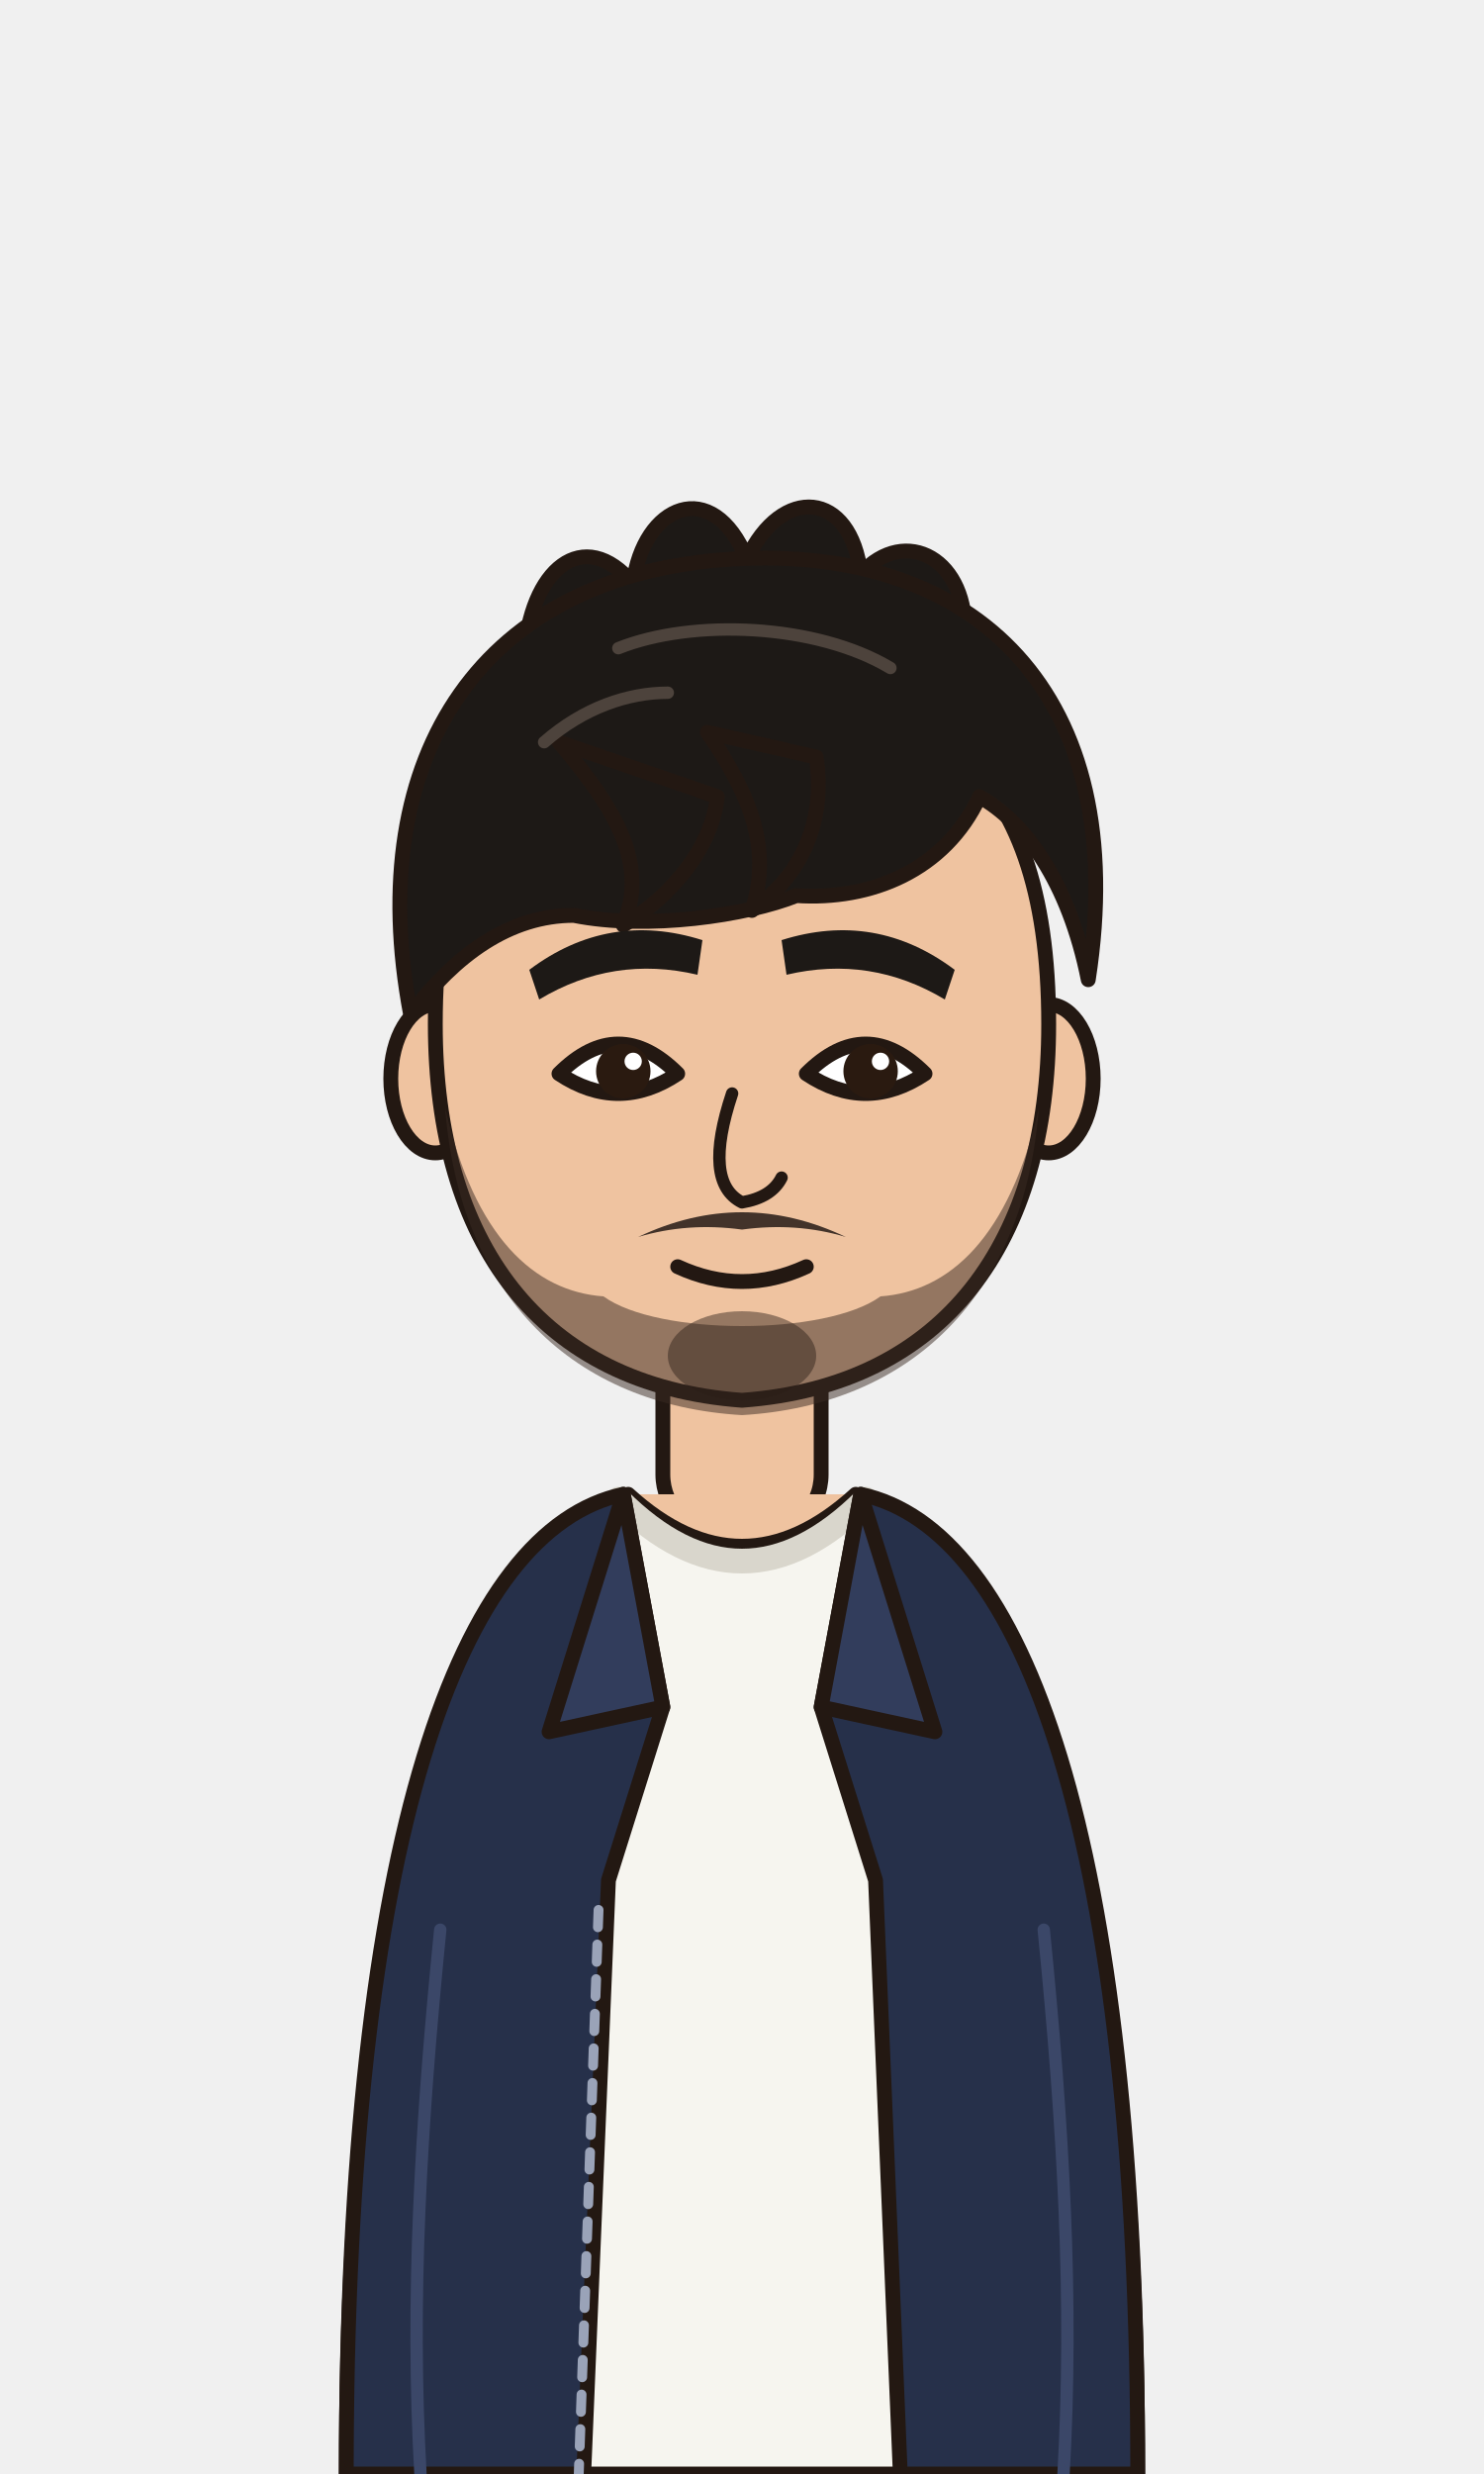
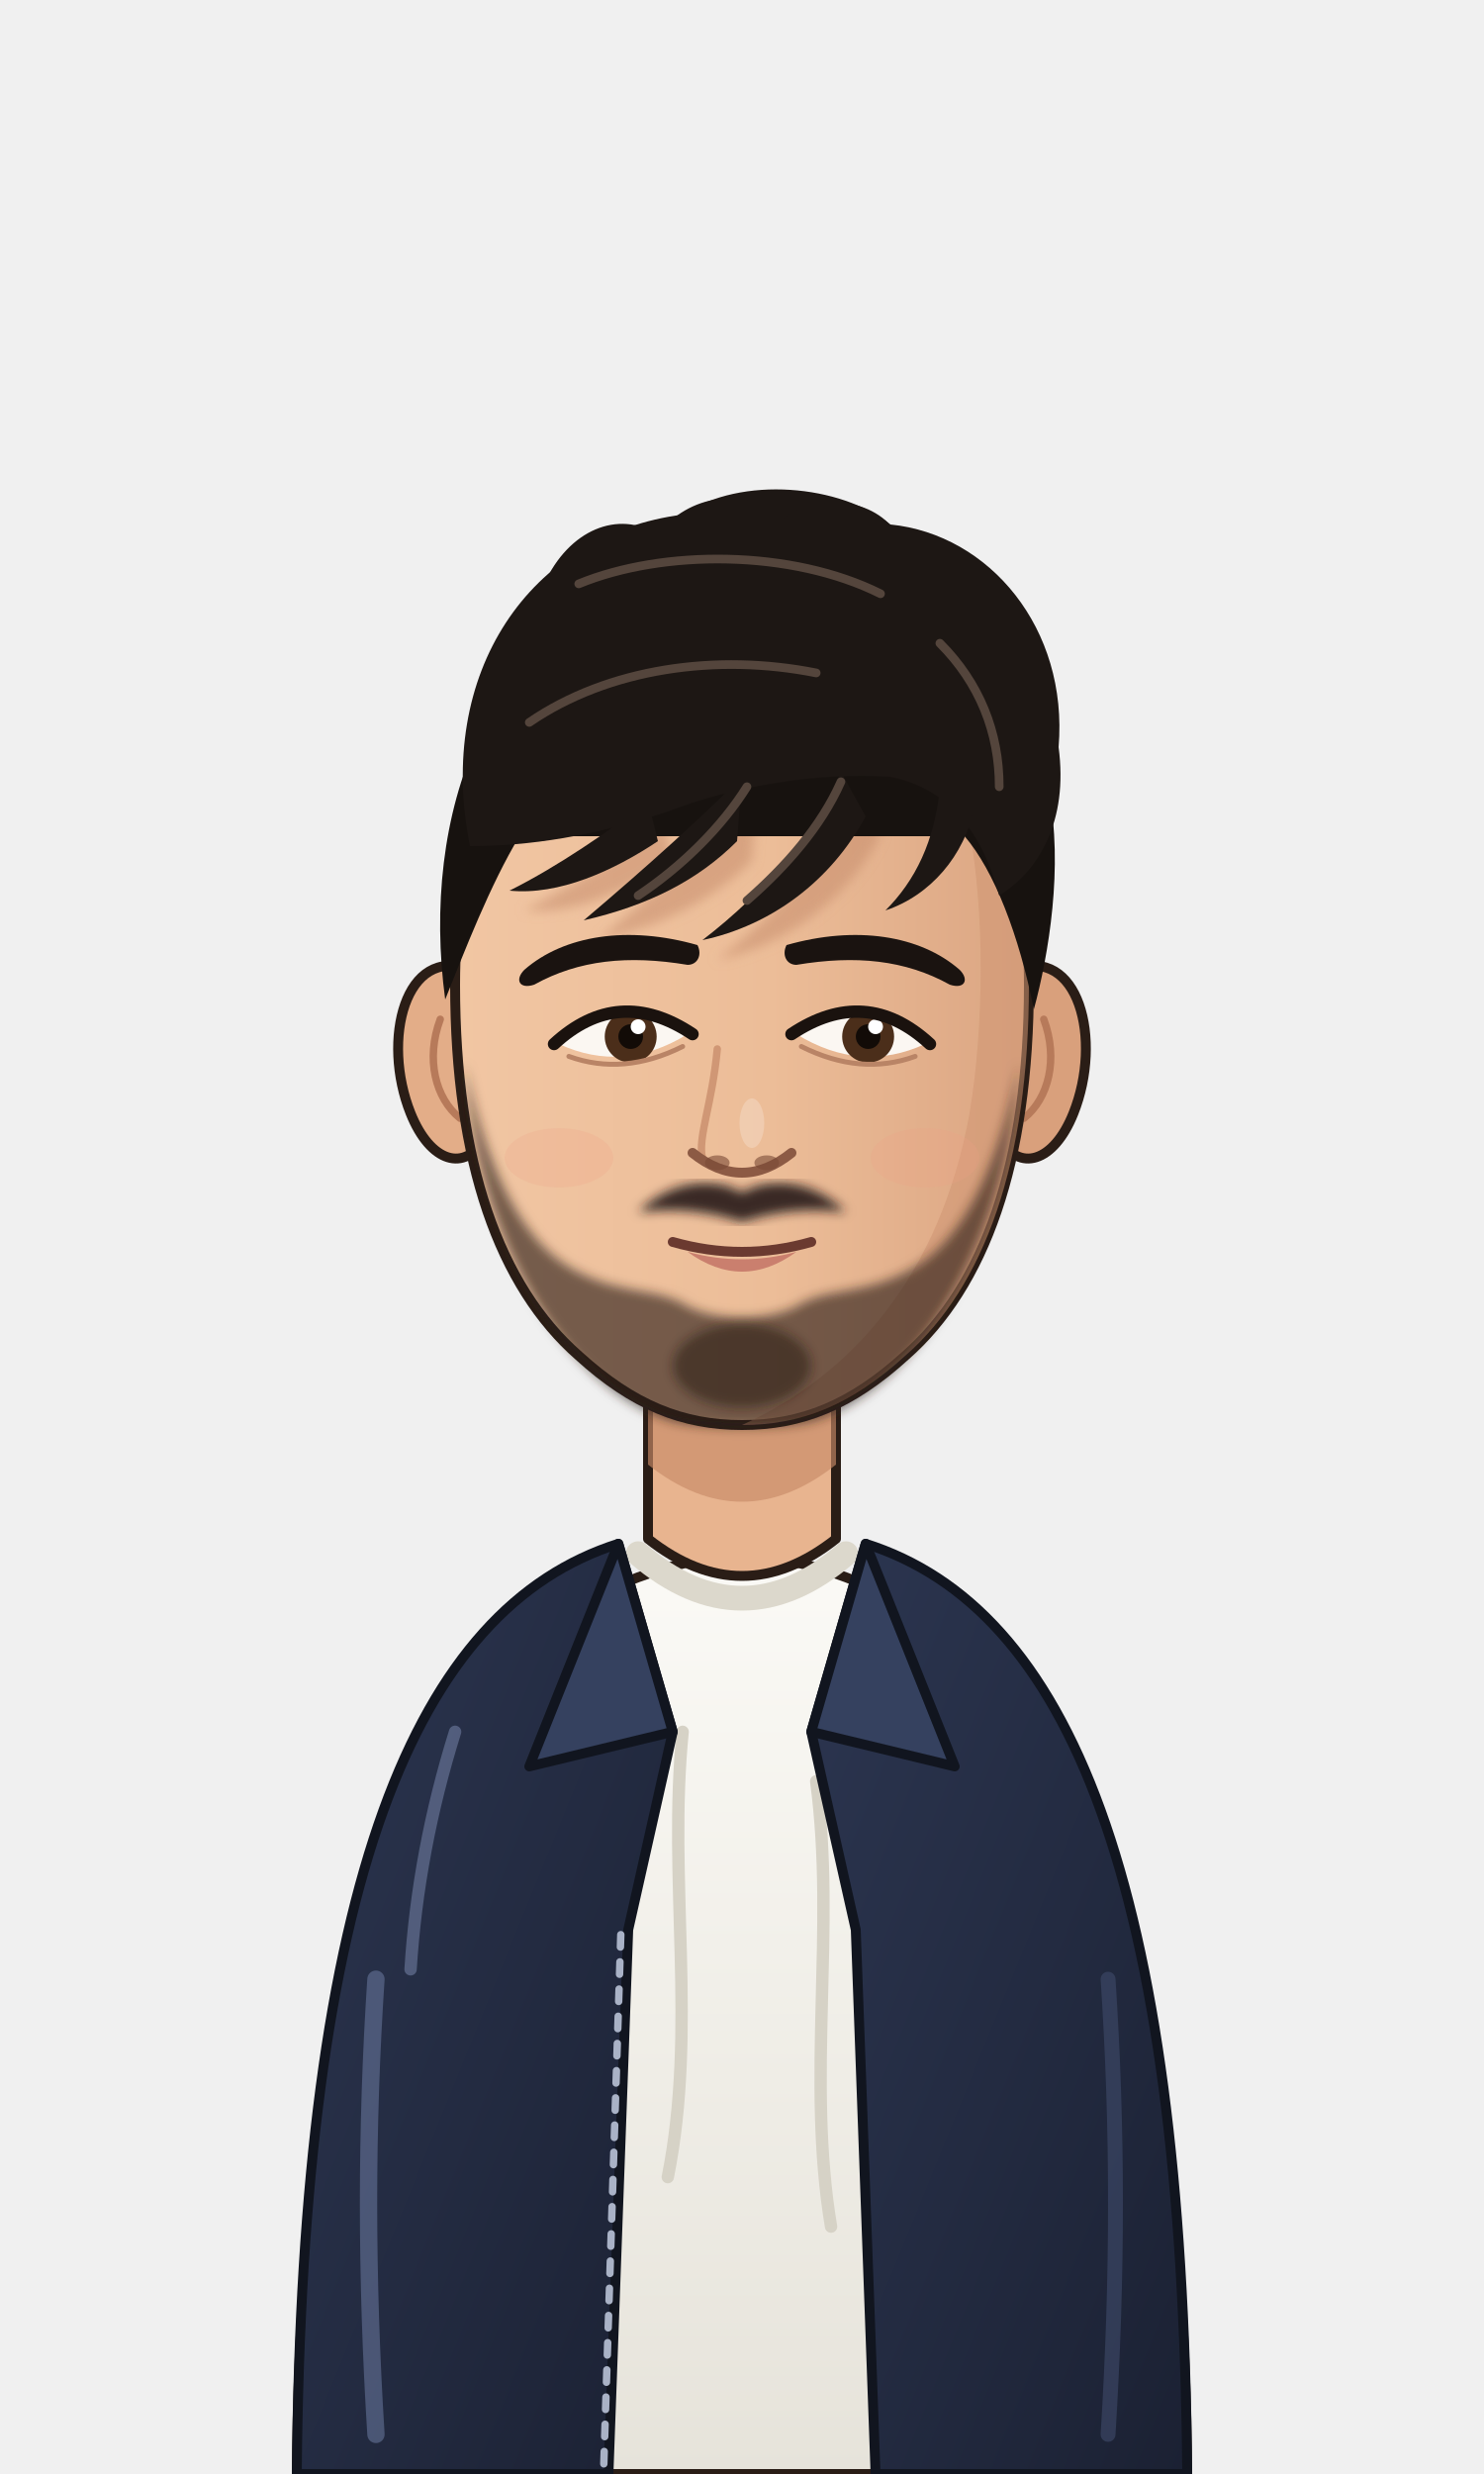
<svg xmlns="http://www.w3.org/2000/svg" id="sg" viewBox="0 0 600 1000">
-   <g id="sg-body" stroke="#231812" stroke-width="6" stroke-linejoin="round" stroke-linecap="round">
-     <path d="M140 1000 C140 740 190 610 300 600 C410 610 460 740 460 1000 Z" fill="#f6f5ef" />
-     <rect x="268" y="536" width="64" height="84" rx="24" fill="#efc3a0" />
-     <path d="M254 604 Q300 646 346 604" fill="#efc3a0" />
-     <path d="M250 606 Q300 656 350 606" fill="none" stroke="#d9d6cc" stroke-width="10" />
-     <path d="M140 1000 C140 742 186 618 252 604 L268 690 L246 760 L236 1000 Z" fill="#26304a" />
-     <path d="M460 1000 C460 742 414 618 348 604 L332 690 L354 760 L364 1000 Z" fill="#26304a" />
-     <path d="M252 604 L222 700 L268 690 Z" fill="#323d5c" />
-     <path d="M348 604 L378 700 L332 690 Z" fill="#323d5c" />
-     <path d="M242 772 L234 1000" fill="none" stroke="#9aa3b8" stroke-width="4" stroke-dasharray="7 7" />
-     <path d="M178 780 C170 860 166 930 170 1000" fill="none" stroke="#3b4768" stroke-width="5" />
-     <path d="M422 780 C430 860 434 930 430 1000" fill="none" stroke="#3b4768" stroke-width="5" />
+   <defs>
+     <filter id="sg-soft" x="-10%" y="-10%" width="120%" height="120%">
+       <feGaussianBlur stdDeviation="2.2" />
+     </filter>
+     <filter id="sg-softer" x="-20%" y="-20%" width="140%" height="140%">
+       <feGaussianBlur stdDeviation="6" />
+     </filter>
+     <linearGradient id="sg-skin" x1="0" y1="0" x2="1" y2="0">
+       <stop offset="0" stop-color="#f1c6a3" />
+       <stop offset="0.55" stop-color="#ecbd98" />
+       <stop offset="1" stop-color="#dba582" />
+     </linearGradient>
+     <linearGradient id="sg-jacket" x1="0" y1="0" x2="1" y2="1">
+       <stop offset="0" stop-color="#2c3651" />
+       <stop offset="1" stop-color="#1b2133" />
+     </linearGradient>
+     <linearGradient id="sg-tee" x1="0" y1="0" x2="0" y2="1">
+       <stop offset="0" stop-color="#fbfaf6" />
+       <stop offset="1" stop-color="#e6e3da" />
+     </linearGradient>
+   </defs>
+   <g id="sg-body" stroke-linejoin="round" stroke-linecap="round">
+     <path d="M120 1000 C122 760 180 640 300 628 C420 640 478 760 480 1000 Z" fill="url(#sg-tee)" stroke="#2a1d16" stroke-width="4" />
+     <path d="M276 700 C270 760 282 820 270 880 M330 720 C338 780 326 840 336 900" fill="none" stroke="#d6d2c6" stroke-width="5" />
+     <path d="M262 530 L262 622 Q300 652 338 622 L338 530 Z" fill="#e8b48f" stroke="#2a1d16" stroke-width="4" />
+     <path d="M262 548 Q300 606 338 548 L338 592 Q300 622 262 592 Z" fill="#c78a67" opacity="0.65" />
+     <path d="M258 628 Q300 664 342 628" fill="none" stroke="#dcd8cc" stroke-width="10" />
+     <path d="M120 1000 C122 760 168 650 250 624 L272 700 L254 780 L246 1000 Z" fill="url(#sg-jacket)" stroke="#11151f" stroke-width="4" />
+     <path d="M480 1000 C478 760 432 650 350 624 L328 700 L346 780 L354 1000 Z" fill="url(#sg-jacket)" stroke="#11151f" stroke-width="4" />
+     <path d="M250 624 L214 714 L272 700 Z" fill="#35415f" stroke="#11151f" stroke-width="4" />
+     <path d="M350 624 L386 714 L328 700 Z" fill="#35415f" stroke="#11151f" stroke-width="4" />
+     <path d="M152 800 C148 860 148 920 152 984" fill="none" stroke="#6b7aa0" stroke-width="7" opacity="0.55" />
+     <path d="M184 700 C174 732 168 764 166 796" fill="none" stroke="#7d8cb2" stroke-width="5" opacity="0.5" />
+     <path d="M448 800 C452 860 452 920 448 984" fill="none" stroke="#3f4b6b" stroke-width="6" opacity="0.6" />
+     <path d="M251 782 L244 1000" fill="none" stroke="#a9b2c6" stroke-width="3" stroke-dasharray="5 6" />
  </g>
-   <g id="sg-arms-pray" opacity="0" stroke="#231812" stroke-width="6" stroke-linejoin="round">
-     <path d="M168 760 C186 884 258 904 296 852 L296 770 C268 808 228 806 204 742 Z" fill="#26304a" />
-     <path d="M432 760 C414 884 342 904 304 852 L304 770 C332 808 372 806 396 742 Z" fill="#26304a" />
-     <path d="M280 866 C272 800 284 728 300 710 C316 728 328 800 320 866 Z" fill="#efc3a0" />
-     <path d="M300 718 L300 864" fill="none" />
+   <g id="sg-arms-pray" opacity="0" stroke="#11151f" stroke-width="4" stroke-linejoin="round" stroke-linecap="round">
+     <path d="M160 760 C180 884 256 906 296 852 L296 772 C268 808 226 806 200 740 Z" fill="url(#sg-jacket)" />
+     <path d="M440 760 C420 884 344 906 304 852 L304 772 C332 808 374 806 400 740 Z" fill="url(#sg-jacket)" />
+     <path d="M280 868 C272 802 284 730 300 712 C316 730 328 802 320 868 Z" fill="#e8b48f" stroke="#2a1d16" />
+     <path d="M300 720 L300 866" fill="none" stroke="#a96f52" stroke-width="3" />
  </g>
-   <g id="sg-arms-thumb" opacity="0" stroke="#231812" stroke-width="6" stroke-linejoin="round" stroke-linecap="round">
-     <path d="M436 760 C428 850 392 878 344 852 L332 782 C364 800 392 784 404 736 Z" fill="#26304a" />
-     <path d="M268 790 h70 a20 20 0 0 1 20 20 v40 a20 20 0 0 1 -20 20 h-70 a20 20 0 0 1 -20 -20 v-40 a20 20 0 0 1 20 -20 Z" fill="#efc3a0" />
-     <path d="M262 818 L340 818 M262 842 L336 842" fill="none" stroke-width="4" />
-     <path d="M276 792 C270 756 274 720 292 712 C308 706 314 720 310 738 L306 792 Z" fill="#efc3a0" />
+   <g id="sg-arms-thumb" opacity="0" stroke-linejoin="round" stroke-linecap="round">
+     <path d="M440 760 C432 852 394 882 344 856 L332 784 C366 802 394 786 406 736 Z" fill="url(#sg-jacket)" stroke="#11151f" stroke-width="4" />
+     <path d="M268 792 h70 a22 22 0 0 1 22 22 v38 a22 22 0 0 1 -22 22 h-70 a22 22 0 0 1 -22 -22 v-38 a22 22 0 0 1 22 -22 Z" fill="#e8b48f" stroke="#2a1d16" stroke-width="4" />
+     <path d="M262 820 Q300 826 342 818 M262 844 Q300 850 338 842" fill="none" stroke="#a96f52" stroke-width="3" />
+     <path d="M276 794 C268 756 272 720 292 712 C310 706 316 722 312 740 L308 794 Z" fill="#e8b48f" stroke="#2a1d16" stroke-width="4" />
+     <path d="M284 724 Q294 720 302 726" fill="none" stroke="#f6e0cf" stroke-width="3" />
  </g>
-   <g id="sg-head" stroke="#231812" stroke-width="6" stroke-linejoin="round" stroke-linecap="round">
-     <ellipse cx="176" cy="436" rx="18" ry="30" fill="#efc3a0" />
-     <ellipse cx="424" cy="436" rx="18" ry="30" fill="#efc3a0" />
-     <path d="M176 414 C176 304 230 280 300 280 C370 280 424 304 424 414 C424 502 382 560 300 566 C218 560 176 502 176 414 Z" fill="#efc3a0" />
-     <path d="M180 448 C186 524 232 568 300 572 C368 568 414 524 420 448 C408 500 384 522 356 524 C334 540 266 540 244 524 C216 522 192 500 180 448 Z" fill="#3a2a22" opacity="0.5" stroke="none" />
-     <ellipse cx="300" cy="548" rx="30" ry="18" fill="#2a1d17" opacity="0.45" stroke="none" />
-     <path d="M212 266 C214 230 236 212 256 236 C260 204 288 192 302 226 C316 196 344 198 348 232 C366 212 392 226 390 258 Z" fill="#1d1916" />
-     <path d="M166 410 C146 304 196 232 296 226 C394 220 458 280 440 396 C432 356 414 332 396 322 C382 352 352 364 322 362 C302 370 262 376 232 370 C206 370 184 386 166 410 Z" fill="#1d1916" />
-     <path d="M226 300 C250 328 262 350 252 374 C272 362 288 342 290 322 Z" fill="#1d1916" />
-     <path d="M286 296 C304 322 312 344 304 368 C324 354 334 332 330 306 Z" fill="#1d1916" />
-     <path d="M250 262 C280 250 330 252 360 270 M220 300 C236 286 254 280 270 280" fill="none" stroke="#4d433c" stroke-width="5" />
-     <g id="sg-brows-normal" stroke="none" fill="#1d1916">
-       <path d="M214 392 Q246 368 284 380 L282 394 Q248 386 218 404 Z" />
-       <path d="M386 392 Q354 368 316 380 L318 394 Q352 386 382 404 Z" />
+   <g id="sg-head" stroke-linejoin="round" stroke-linecap="round">
+     <path d="M190 392 C164 382 154 420 166 450 C174 470 188 474 196 460 Z" fill="#e3ad88" stroke="#2a1d16" stroke-width="4" />
+     <path d="M410 392 C436 382 446 420 434 450 C426 470 412 474 404 460 Z" fill="#d9a07c" stroke="#2a1d16" stroke-width="4" />
+     <path d="M178 412 C172 428 176 444 186 452" fill="none" stroke="#b77a5a" stroke-width="3" />
+     <path d="M422 412 C428 428 424 444 414 452" fill="none" stroke="#b77a5a" stroke-width="3" />
+     <path d="M184 398 C184 300 236 262 300 262 C364 262 416 300 416 398 C416 470 398 520 366 548 C344 568 324 576 300 576 C276 576 256 568 234 548 C202 520 184 470 184 398 Z" fill="url(#sg-skin)" stroke="#2a1d16" stroke-width="4" />
+     <path d="M416 398 C416 470 398 520 366 548 C344 568 324 576 300 576 C344 556 380 516 392 450 C398 414 398 368 392 336 C408 356 416 376 416 398 Z" fill="#cf9572" opacity="0.55" />
+     <ellipse cx="226" cy="468" rx="22" ry="12" fill="#ec9f86" opacity="0.22" />
+     <ellipse cx="374" cy="468" rx="22" ry="12" fill="#ec9f86" opacity="0.22" />
+     <path filter="url(#sg-soft)" d="M188 430 C192 500 228 560 270 574 C282 578 318 578 330 574 C372 560 408 500 412 430 C404 470 390 500 370 512 C350 524 334 520 322 528 C310 534 290 534 278 528 C266 520 250 524 230 512 C210 500 196 470 188 430 Z" fill="#2a1e18" opacity="0.62" />
+     <ellipse filter="url(#sg-soft)" cx="300" cy="552" rx="28" ry="17" fill="#21170f" opacity="0.5" />
+     <g fill="#c38867" opacity="0.5" filter="url(#sg-soft)">
+       <path d="M306 322 C290 338 268 358 242 380 C268 374 288 364 304 348 Z" />
+       <path d="M346 320 C336 344 316 368 290 388 C318 382 342 364 356 338 Z" />
+       <path d="M268 332 C252 344 232 358 212 368 C232 370 254 360 272 348 Z" />
    </g>
-     <g id="sg-brows-sad" opacity="0" stroke="none" fill="#1d1916">
-       <path d="M214 404 Q246 392 282 366 L286 380 Q252 402 218 416 Z" />
-       <path d="M386 404 Q354 392 318 366 L314 380 Q348 402 382 416 Z" />
+     <path d="M180 404 C170 330 196 252 270 234 C340 220 410 246 424 320 C430 350 424 386 418 408 C412 378 402 352 390 338 L210 338 C198 358 188 384 180 404 Z" fill="#17120f" />
+     <path d="M190 342 C176 272 214 216 276 208 C300 192 340 196 360 212 C400 216 432 254 428 302 C432 332 420 352 404 362 C396 332 380 318 360 314 C330 312 296 318 270 328 C240 338 214 342 190 342 Z" fill="#1d1714" />
+     <path d="M220 236 C230 214 250 206 266 216 C278 200 302 196 316 210 C332 198 356 202 364 218 C380 216 398 228 396 246 Z" fill="#1d1714" />
+     <g fill="#1d1714">
+       <path d="M300 314 C284 330 262 350 236 372 C262 366 282 356 298 340 Z" />
+       <path d="M340 312 C330 336 310 360 284 380 C312 374 336 356 350 330 Z" />
+       <path d="M262 324 C246 336 226 350 206 360 C226 362 248 352 266 340 Z" />
+       <path d="M380 318 C378 340 370 356 358 368 C376 362 390 346 394 326 Z" />
    </g>
-     <g id="sg-brows-angry" opacity="0" stroke="none" fill="#1d1916">
-       <path d="M212 380 Q248 382 286 404 L282 418 Q246 398 214 394 Z" />
-       <path d="M388 380 Q352 382 314 404 L318 418 Q354 398 386 394 Z" />
+     <g fill="none" stroke="#54453c" stroke-width="3.5">
+       <path d="M234 236 C268 222 320 222 356 240" />
+       <path d="M214 292 C246 270 290 264 330 272" />
+       <path d="M302 318 C292 334 276 350 258 362" />
+       <path d="M340 316 C332 334 318 350 302 364" />
+       <path d="M380 260 C396 276 404 296 404 318" />
+     </g>
+     <g id="sg-brows-normal" fill="#1a1310">
+       <path d="M212 392 C228 378 254 374 282 382 C284 386 282 390 278 390 C254 386 234 388 216 398 C210 400 208 396 212 392 Z" />
+       <path d="M388 392 C372 378 346 374 318 382 C316 386 318 390 322 390 C346 386 366 388 384 398 C390 400 392 396 388 392 Z" />
+     </g>
+     <g id="sg-brows-sad" opacity="0" fill="#1a1310">
+       <path d="M214 398 C232 392 256 384 280 370 C284 372 284 378 280 380 C258 394 236 400 216 406 C210 406 210 400 214 398 Z" />
+       <path d="M386 398 C368 392 344 384 320 370 C316 372 316 378 320 380 C342 394 364 400 384 406 C390 406 390 400 386 398 Z" />
+     </g>
+     <g id="sg-brows-angry" opacity="0" fill="#1a1310">
+       <path d="M212 380 C236 382 260 390 282 402 C284 406 280 410 276 408 C256 398 234 394 214 392 C208 390 208 382 212 380 Z" />
+       <path d="M388 380 C364 382 340 390 318 402 C316 406 320 410 324 408 C344 398 366 394 386 392 C392 390 392 382 388 380 Z" />
    </g>
    <g id="sg-eyes-open">
-       <path d="M226 434 Q250 410 274 434 Q250 450 226 434 Z" fill="#ffffff" />
-       <path d="M326 434 Q350 410 374 434 Q350 450 326 434 Z" fill="#ffffff" />
-       <circle cx="252" cy="433" r="11" fill="#2a1a10" stroke="none" />
-       <circle cx="352" cy="433" r="11" fill="#2a1a10" stroke="none" />
-       <circle cx="256" cy="429" r="3.5" fill="#ffffff" stroke="none" />
-       <circle cx="356" cy="429" r="3.5" fill="#ffffff" stroke="none" />
+       <path d="M226 422 Q250 402 278 418 Q252 434 226 422 Z" fill="#fbf7f2" />
+       <path d="M374 422 Q350 402 322 418 Q348 434 374 422 Z" fill="#fbf7f2" />
+       <circle cx="255" cy="419" r="10.5" fill="#4b2e1a" />
+       <circle cx="351" cy="419" r="10.5" fill="#4b2e1a" />
+       <circle cx="255" cy="419" r="5" fill="#120b07" />
+       <circle cx="351" cy="419" r="5" fill="#120b07" />
+       <circle cx="258" cy="415" r="3" fill="#ffffff" />
+       <circle cx="354" cy="415" r="3" fill="#ffffff" />
+       <path d="M224 422 Q250 398 280 418" fill="none" stroke="#1a120e" stroke-width="5" />
+       <path d="M376 422 Q350 398 320 418" fill="none" stroke="#1a120e" stroke-width="5" />
+       <path d="M230 427 Q252 435 276 423" fill="none" stroke="#b98466" stroke-width="2" />
+       <path d="M370 427 Q348 435 324 423" fill="none" stroke="#b98466" stroke-width="2" />
    </g>
-     <g id="sg-eyes-closed" opacity="0" fill="none">
-       <path d="M226 436 Q250 450 274 436" />
-       <path d="M326 436 Q350 450 374 436" />
+     <g id="sg-eyes-closed" opacity="0" fill="none" stroke="#1a120e" stroke-width="5">
+       <path d="M226 420 Q250 434 278 420" />
+       <path d="M374 420 Q350 434 322 420" />
+       <path d="M234 426 L230 434 M246 430 L244 438 M366 426 L370 434 M354 430 L356 438" stroke-width="2.5" />
    </g>
    <g id="sg-eyes-shock" opacity="0">
-       <ellipse cx="248" cy="432" rx="30" ry="33" fill="#ffffff" />
-       <ellipse cx="352" cy="432" rx="30" ry="33" fill="#ffffff" />
-       <circle cx="248" cy="434" r="6" fill="#2a1a10" stroke="none" />
-       <circle cx="352" cy="434" r="6" fill="#2a1a10" stroke="none" />
+       <ellipse cx="252" cy="418" rx="27" ry="25" fill="#fbf7f2" stroke="#1a120e" stroke-width="4" />
+       <ellipse cx="348" cy="418" rx="27" ry="25" fill="#fbf7f2" stroke="#1a120e" stroke-width="4" />
+       <circle cx="252" cy="420" r="7" fill="#4b2e1a" />
+       <circle cx="348" cy="420" r="7" fill="#4b2e1a" />
+       <circle cx="252" cy="420" r="3.5" fill="#120b07" />
+       <circle cx="348" cy="420" r="3.5" fill="#120b07" />
    </g>
-     <path d="M296 442 Q284 478 300 486 Q312 484 316 476" fill="none" stroke-width="5" />
-     <path d="M258 500 Q300 480 342 500 Q322 494 300 497 Q278 494 258 500 Z" fill="#241a15" stroke="none" opacity="0.85" />
-     <path id="sg-mouth-closed" d="M274 512 Q300 524 326 512" fill="none" />
+     <path d="M290 424 C288 446 282 460 284 468" fill="none" stroke="#c98d6b" stroke-width="3" opacity="0.8" />
+     <ellipse cx="304" cy="454" rx="5" ry="10" fill="#ffffff" opacity="0.22" />
+     <path d="M280 466 Q300 482 320 466" fill="none" stroke="#8c5a44" stroke-width="4" />
+     <ellipse cx="290" cy="470" rx="5" ry="3" fill="#7a4a36" opacity="0.6" />
+     <ellipse cx="310" cy="470" rx="5" ry="3" fill="#7a4a36" opacity="0.6" />
+     <path d="M258 490 C272 476 290 476 300 482 C310 476 328 476 342 490 C326 488 312 490 300 494 C288 490 274 488 258 490 Z" fill="#241913" opacity="0.88" filter="url(#sg-soft)" />
+     <g id="sg-mouth-closed">
+       <path d="M278 506 Q300 522 322 506 Q300 512 278 506 Z" fill="#c47466" opacity="0.85" />
+       <path d="M272 502 Q300 510 328 502" fill="none" stroke="#6b3a30" stroke-width="4" />
+     </g>
    <g id="sg-mouth-open" opacity="0">
-       <path d="M270 506 Q300 556 330 506 Q300 516 270 506 Z" fill="#6b1e24" />
-       <path d="M286 532 Q300 546 314 532 Q300 526 286 532 Z" fill="#e8677b" stroke="none" />
+       <path d="M272 498 Q300 494 328 498 Q324 536 300 540 Q276 536 272 498 Z" fill="#4a1418" stroke="#6b3a30" stroke-width="3" />
+       <path d="M277 500 Q300 497 323 500 L321 509 Q300 507 279 509 Z" fill="#ffffff" />
+       <ellipse cx="300" cy="530" rx="14" ry="6" fill="#d86a78" />
    </g>
-     <ellipse id="sg-mouth-o" opacity="0" cx="300" cy="522" rx="16" ry="22" fill="#6b1e24" />
-     <path id="sg-mouth-sad" opacity="0" d="M276 524 Q300 506 324 524" fill="none" />
-     <path id="sg-mouth-smirk" opacity="0" d="M274 514 Q304 522 330 502" fill="none" />
-     <path id="sg-sweat" opacity="0" d="M448 318 C464 346 470 362 458 374 C448 382 434 374 436 360 C438 346 444 334 448 318 Z" fill="#8fd3ff" stroke="#3a7fb0" stroke-width="4" />
-     <g id="sg-tears" opacity="0" fill="#8fd3ff" stroke="#3a7fb0" stroke-width="4">
-       <path d="M236 452 C244 470 248 482 240 490 C232 496 222 488 226 478 C228 470 232 462 236 452 Z" />
-       <path d="M364 452 C372 470 376 482 368 490 C360 496 350 488 354 478 C356 470 360 462 364 452 Z" />
+     <g id="sg-mouth-o" opacity="0">
+       <ellipse cx="300" cy="516" rx="15" ry="20" fill="#4a1418" stroke="#c47466" stroke-width="5" />
+     </g>
+     <path id="sg-mouth-sad" opacity="0" d="M276 514 Q300 498 324 514" fill="none" stroke="#6b3a30" stroke-width="4" />
+     <g id="sg-mouth-smirk" opacity="0">
+       <path d="M282 508 Q304 520 324 504 Q304 512 282 508 Z" fill="#c47466" opacity="0.85" />
+       <path d="M272 504 Q302 512 330 494" fill="none" stroke="#6b3a30" stroke-width="4" />
+     </g>
+     <path id="sg-sweat" opacity="0" d="M440 318 C456 346 462 362 450 374 C440 382 426 374 428 360 C430 346 436 334 440 318 Z" fill="#9edaff" stroke="#3a7fb0" stroke-width="3" />
+     <g id="sg-tears" opacity="0" fill="#9edaff" stroke="#3a7fb0" stroke-width="3">
+       <path d="M238 436 C246 454 250 466 242 474 C234 480 224 472 228 462 C230 454 234 446 238 436 Z" />
+       <path d="M362 436 C370 454 374 466 366 474 C358 480 348 472 352 462 C354 454 358 446 362 436 Z" />
    </g>
  </g>
</svg>
